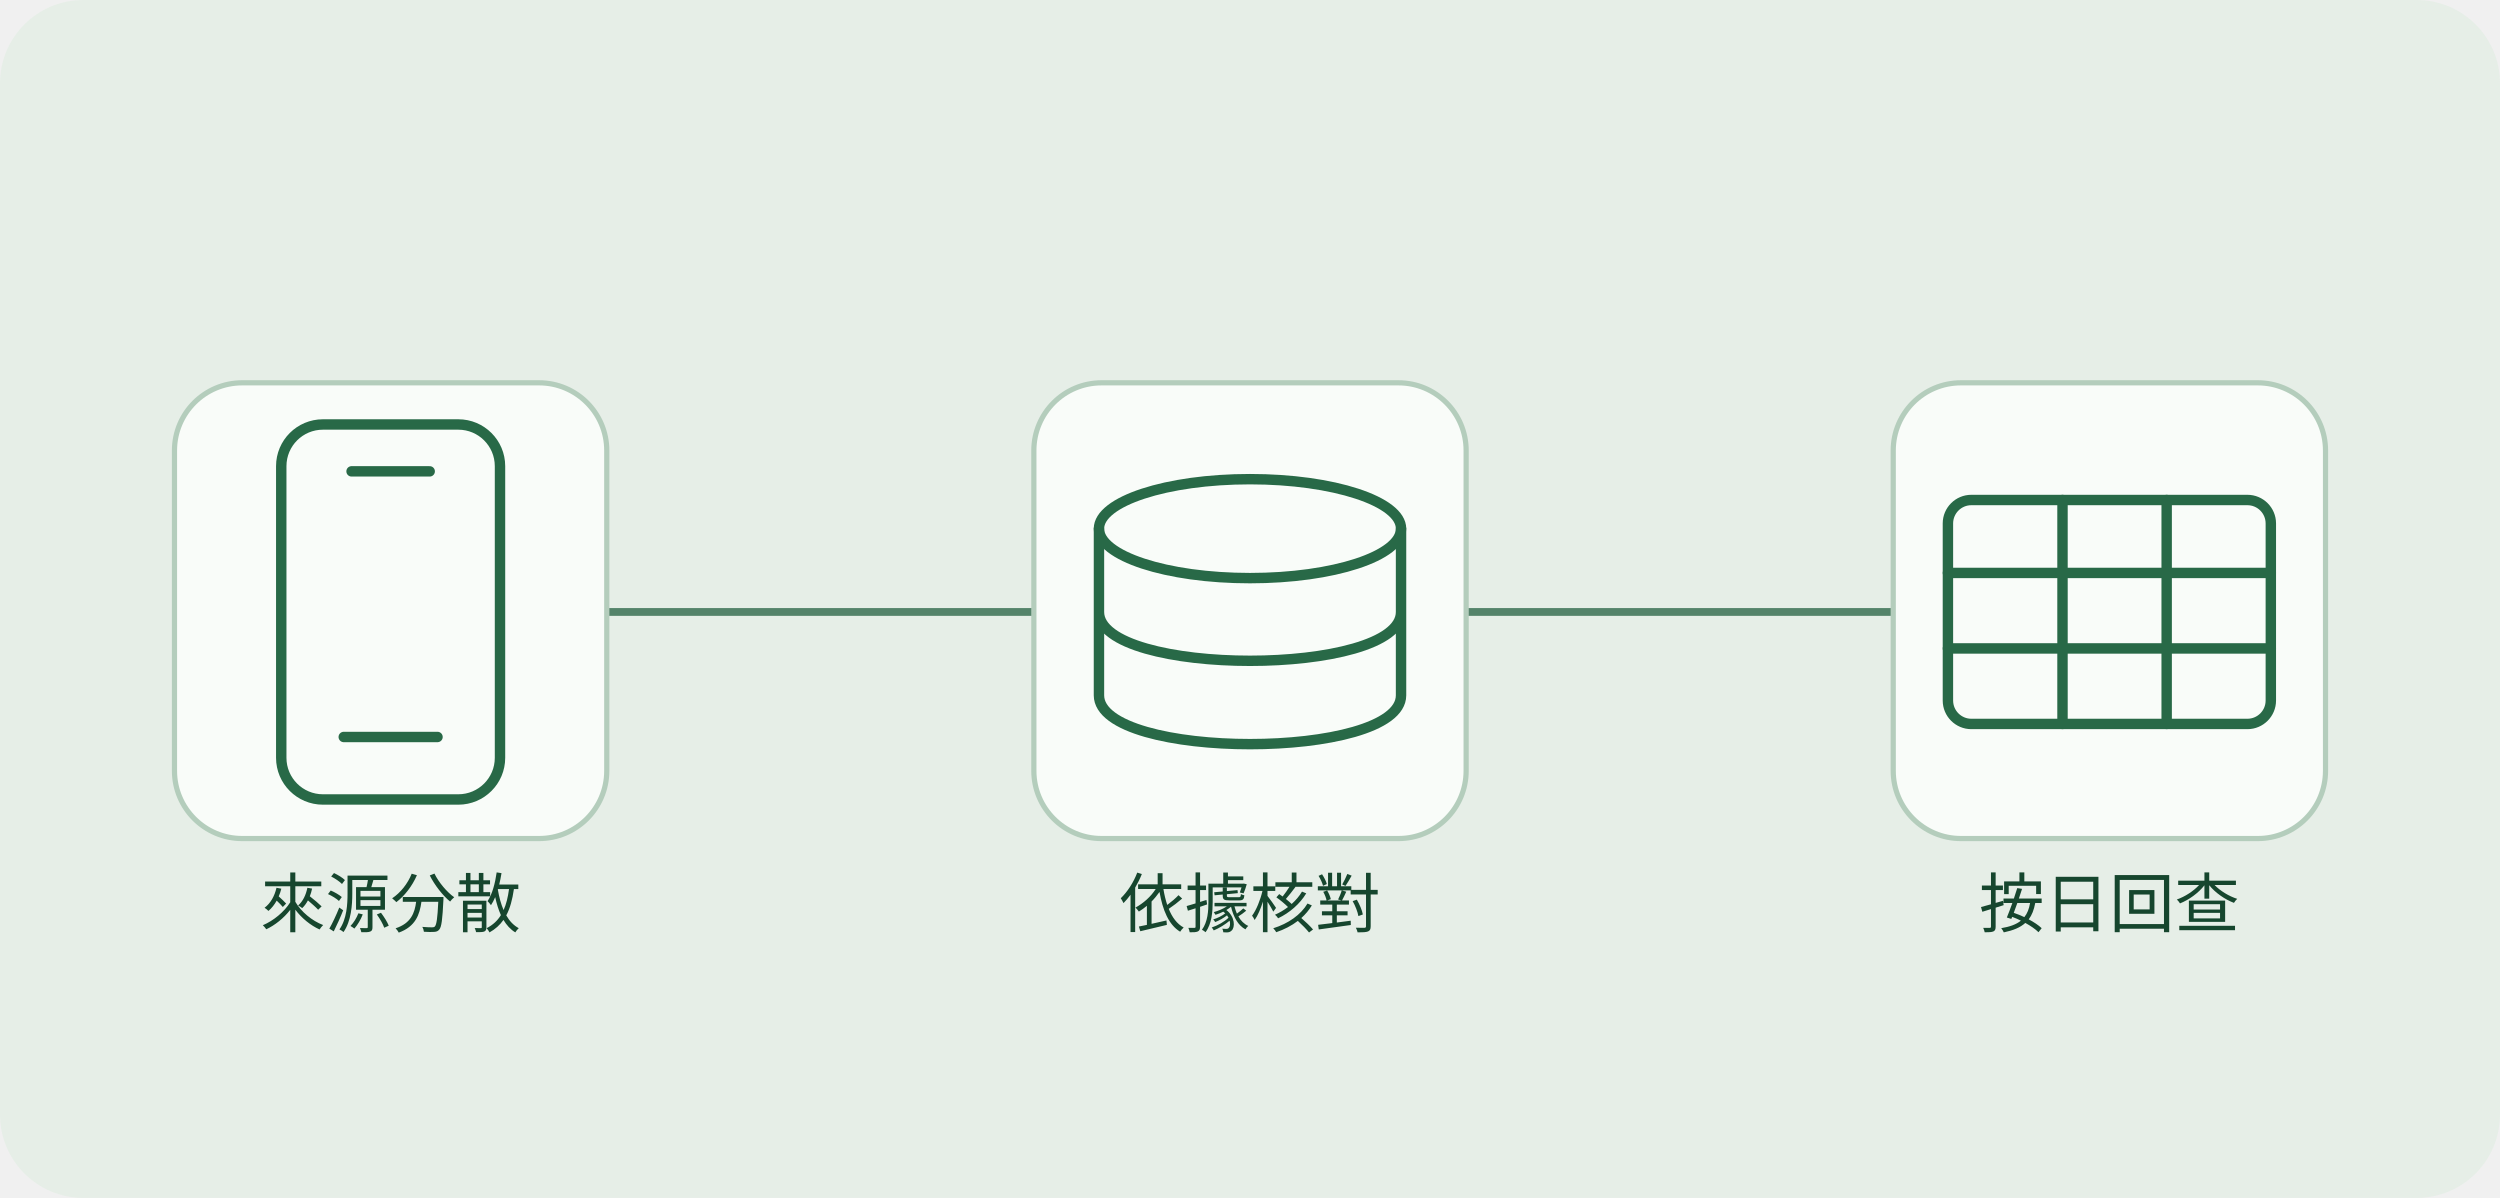
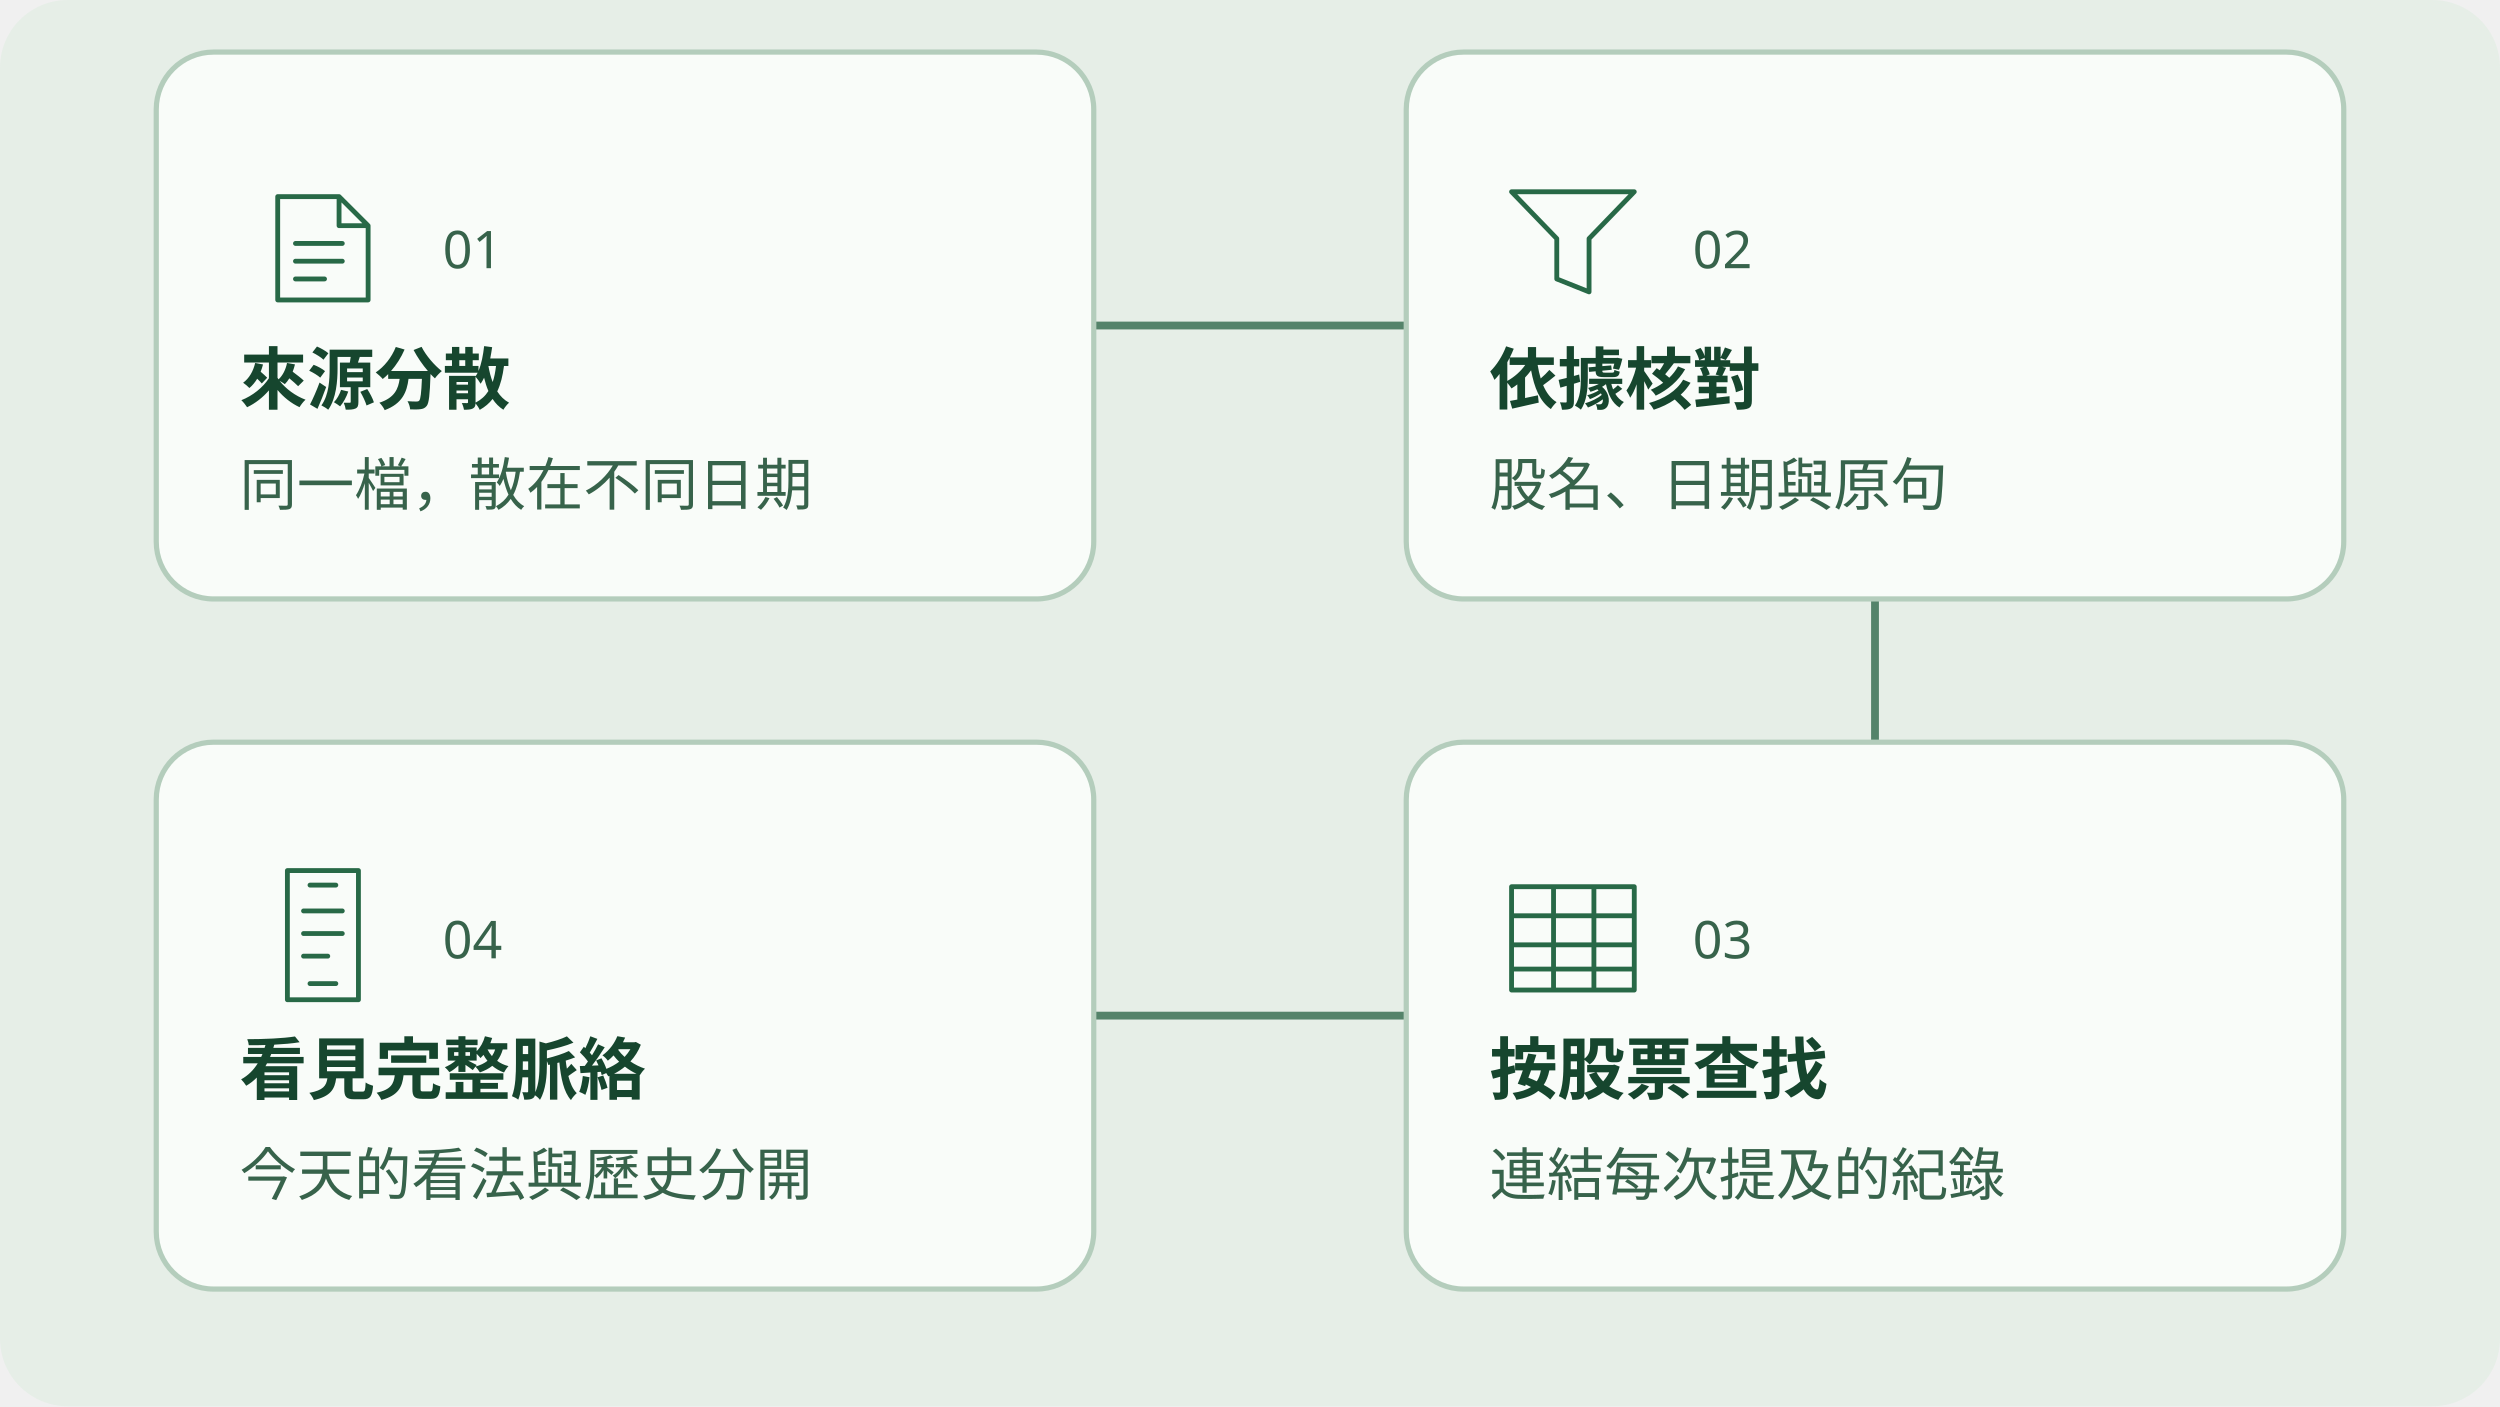
- <svg xmlns="http://www.w3.org/2000/svg" viewBox="0 0 960 460" role="img" aria-label="查詢畫面把零散紀錄接起來" class="book-art">
-   <rect width="960" height="460" rx="32" fill="#e6eee7" />
-   <path id="bk-0-path-0" data-book-path="0" d="M215 235 C280 235 350 235 415 235" fill="none" stroke="#54836a" stroke-width="3" />
-   <path id="bk-0-path-1" data-book-path="1" d="M545 235 C610 235 680 235 745 235" fill="none" stroke="#54836a" stroke-width="3" />
-   <g data-book-node="0" transform="translate(150,235)">
-     <rect class="bk-node-bg" x="-83" y="-88" width="166" height="175" rx="26" fill="#f9fcf9" stroke="#b4cdbc" stroke-width="2" />
-     <g fill="none" stroke="#286947" stroke-width="4" stroke-linecap="round" stroke-linejoin="round">
-       <rect x="-42" y="-72" width="84" height="144" rx="16" />
-       <path d="M-15-54h30M-18 48h36" />
+ <svg xmlns="http://www.w3.org/2000/svg" class="book-art" role="img" aria-label="查詢畫面把零散紀錄接起來" viewBox="0 0 960 540">
+   <rect width="960" height="540" rx="26" fill="#e6eee7" />
+   <path d="M420 125H540" data-book-path="0" fill="none" stroke="#54836a" stroke-width="3" />
+   <path d="M720 230V285" data-book-path="1" fill="none" stroke="#54836a" stroke-width="3" />
+   <path d="M540 390H420" data-book-path="2" fill="none" stroke="#54836a" stroke-width="3" />
+   <g data-book-node="0" transform="translate(240,125)">
+     <rect class="bk-node-bg" x="-180" y="-105" width="360" height="210" rx="22" fill="#f9fcf9" stroke="#b4cdbc" stroke-width="2" />
+     <g transform="translate(-116,-34) scale(.62)" fill="none" stroke="#286947" stroke-width="3" stroke-linecap="round" stroke-linejoin="round">
+       <path d="M-28-25h38l18 18v46h-56zM10-25v18h18M-17 4h29M-17 15h29M-17 26h18" />
    </g>
-     <text class="bk-label" x="0" y="121" text-anchor="middle" fill="#16462e" font-size="25" font-family="system-ui,sans-serif">來源分散</text>
+     <text x="-70" y="-22" fill="#37634b" font-size="20" font-family="system-ui,sans-serif">01</text>
+     <text class="bk-label" x="-148" y="30" fill="#16462e" font-size="26" font-weight="600" font-family="system-ui,sans-serif">來源分散</text>
+     <text x="-148" y="69" fill="#37634b" font-size="22" font-family="system-ui,sans-serif">同一檔，散在不同日期</text>
  </g>
-   <g data-book-node="1" transform="translate(480,235)">
-     <rect class="bk-node-bg" x="-83" y="-88" width="166" height="175" rx="26" fill="#f9fcf9" stroke="#b4cdbc" stroke-width="2" />
-     <g fill="none" stroke="#286947" stroke-width="4" stroke-linecap="round" stroke-linejoin="round">
-       <ellipse cy="-32" rx="58" ry="19" />
-       <path d="M-58-32V32C-58 57 58 57 58 32V-32M-58 0C-58 25 58 25 58 0" />
+   <g data-book-node="1" transform="translate(720,125)">
+     <rect class="bk-node-bg" x="-180" y="-105" width="360" height="210" rx="22" fill="#f9fcf9" stroke="#b4cdbc" stroke-width="2" />
+     <g transform="translate(-116,-34) scale(.62)" fill="none" stroke="#286947" stroke-width="3" stroke-linecap="round" stroke-linejoin="round">
+       <path d="M-38-28h76L10 1v33l-20-8V1z" />
    </g>
-     <text class="bk-label" x="0" y="121" text-anchor="middle" fill="#16462e" font-size="25" font-family="system-ui,sans-serif">依據核對</text>
+     <text x="-70" y="-22" fill="#37634b" font-size="20" font-family="system-ui,sans-serif">02</text>
+     <text class="bk-label" x="-148" y="30" fill="#16462e" font-size="26" font-weight="600" font-family="system-ui,sans-serif">依據核對</text>
+     <text x="-148" y="69" fill="#37634b" font-size="22" font-family="system-ui,sans-serif">股名、日期與原句</text>
  </g>
-   <g data-book-node="2" transform="translate(810,235)">
-     <rect class="bk-node-bg" x="-83" y="-88" width="166" height="175" rx="26" fill="#f9fcf9" stroke="#b4cdbc" stroke-width="2" />
-     <g fill="none" stroke="#286947" stroke-width="4" stroke-linecap="round" stroke-linejoin="round">
-       <rect x="-62" y="-43" width="124" height="86" rx="9" />
-       <path d="M-62-15H62M-62 14H62M-18-43v86M22-43v86" />
+   <g data-book-node="2" transform="translate(720,390)">
+     <rect class="bk-node-bg" x="-180" y="-105" width="360" height="210" rx="22" fill="#f9fcf9" stroke="#b4cdbc" stroke-width="2" />
+     <g transform="translate(-116,-34) scale(.62)" fill="none" stroke="#286947" stroke-width="3" stroke-linecap="round" stroke-linejoin="round">
+       <path d="M-38-25h76v64h-76zM-38-7h76M-38 11h76M-38 26h76M-12-25v64M13-25v64" />
    </g>
-     <text class="bk-label" x="0" y="121" text-anchor="middle" fill="#16462e" font-size="25" font-family="system-ui,sans-serif">按日回查</text>
+     <text x="-70" y="-22" fill="#37634b" font-size="20" font-family="system-ui,sans-serif">03</text>
+     <text class="bk-label" x="-148" y="30" fill="#16462e" font-size="26" font-weight="600" font-family="system-ui,sans-serif">按股票查找</text>
+     <text x="-148" y="69" fill="#37634b" font-size="22" font-family="system-ui,sans-serif">連結每次提及的紀錄</text>
  </g>
-   <circle class="book-packet" r="10" fill="#bd5934" stroke="#fff" stroke-width="3" opacity="0" />
+   <g data-book-node="3" transform="translate(240,390)">
+     <rect class="bk-node-bg" x="-180" y="-105" width="360" height="210" rx="22" fill="#f9fcf9" stroke="#b4cdbc" stroke-width="2" />
+     <g transform="translate(-116,-34) scale(.62)" fill="none" stroke="#286947" stroke-width="3" stroke-linecap="round" stroke-linejoin="round">
+       <path d="M-22-35h44v80h-44zM-8-26h16M-8 35h16M-12-10h24M-12 4h24M-12 18h15" />
+     </g>
+     <text x="-70" y="-22" fill="#37634b" font-size="20" font-family="system-ui,sans-serif">04</text>
+     <text class="bk-label" x="-148" y="30" fill="#16462e" font-size="26" font-weight="600" font-family="system-ui,sans-serif">看見完整脈絡</text>
+     <text x="-148" y="69" fill="#37634b" font-size="22" font-family="system-ui,sans-serif">今天的看法與歷史分開</text>
+   </g>
+   <circle class="book-packet" r="9" fill="#bd5934" stroke="#fff" stroke-width="3" opacity="0" />
</svg>
